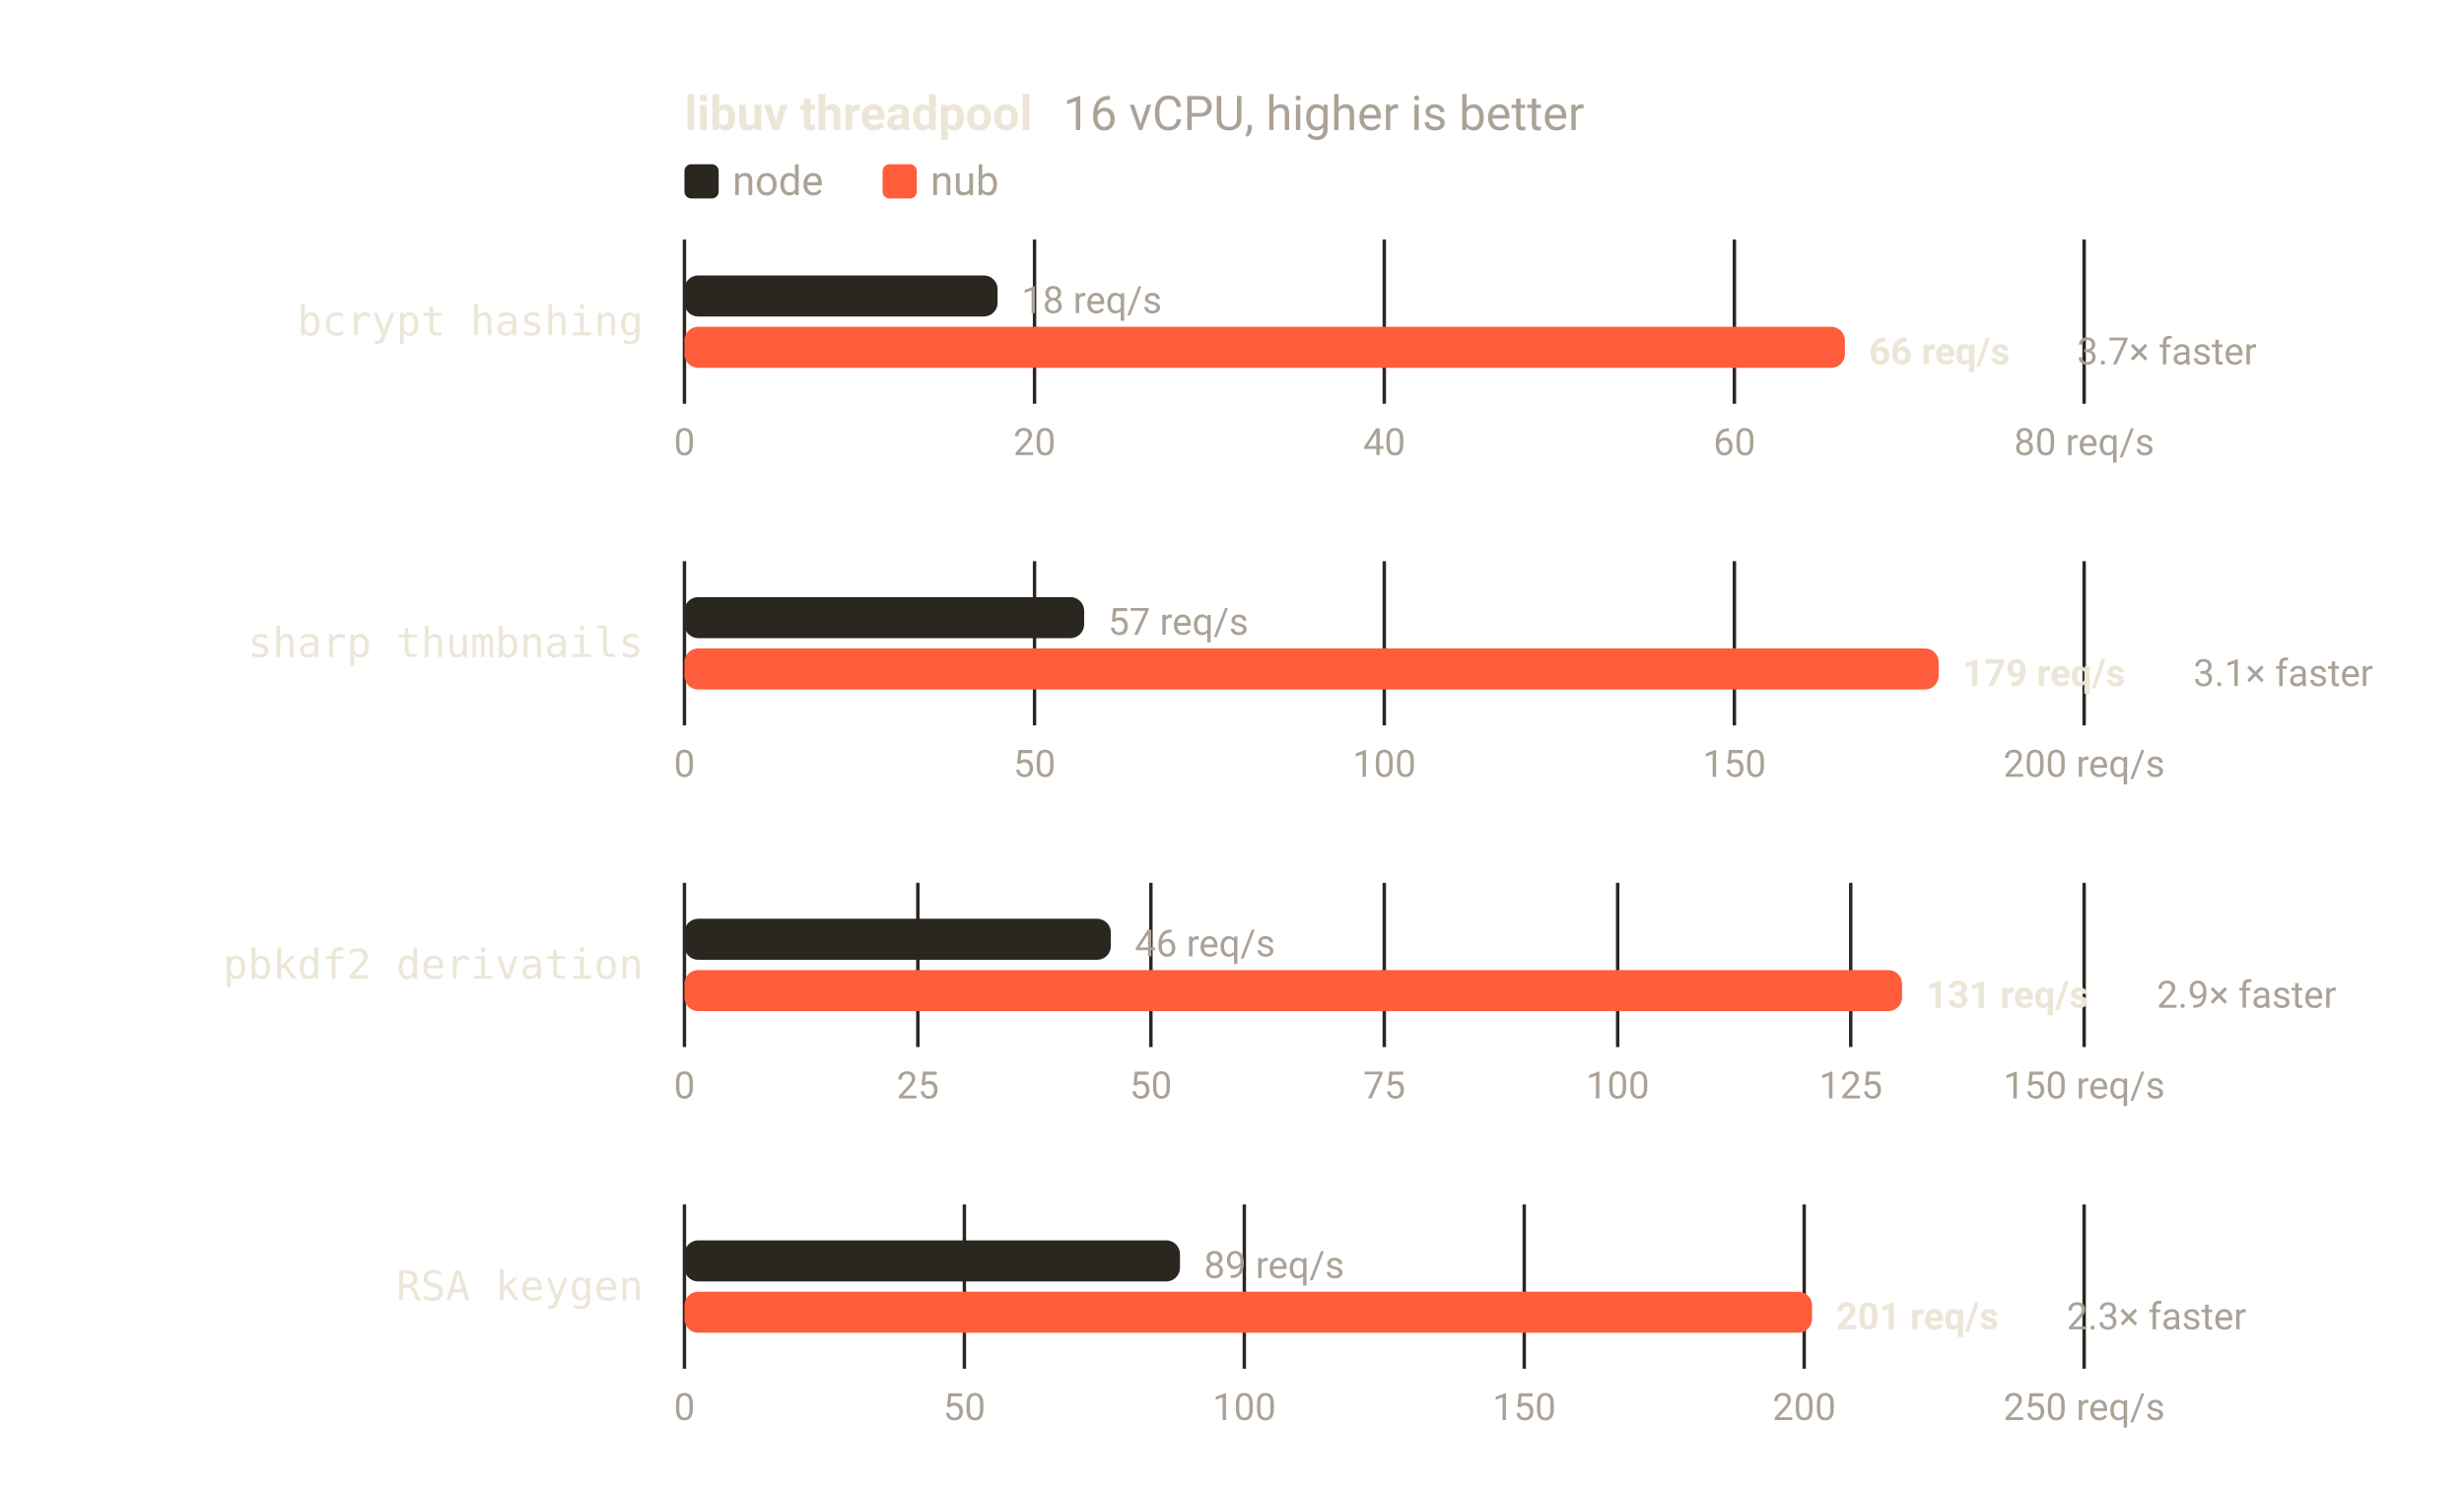
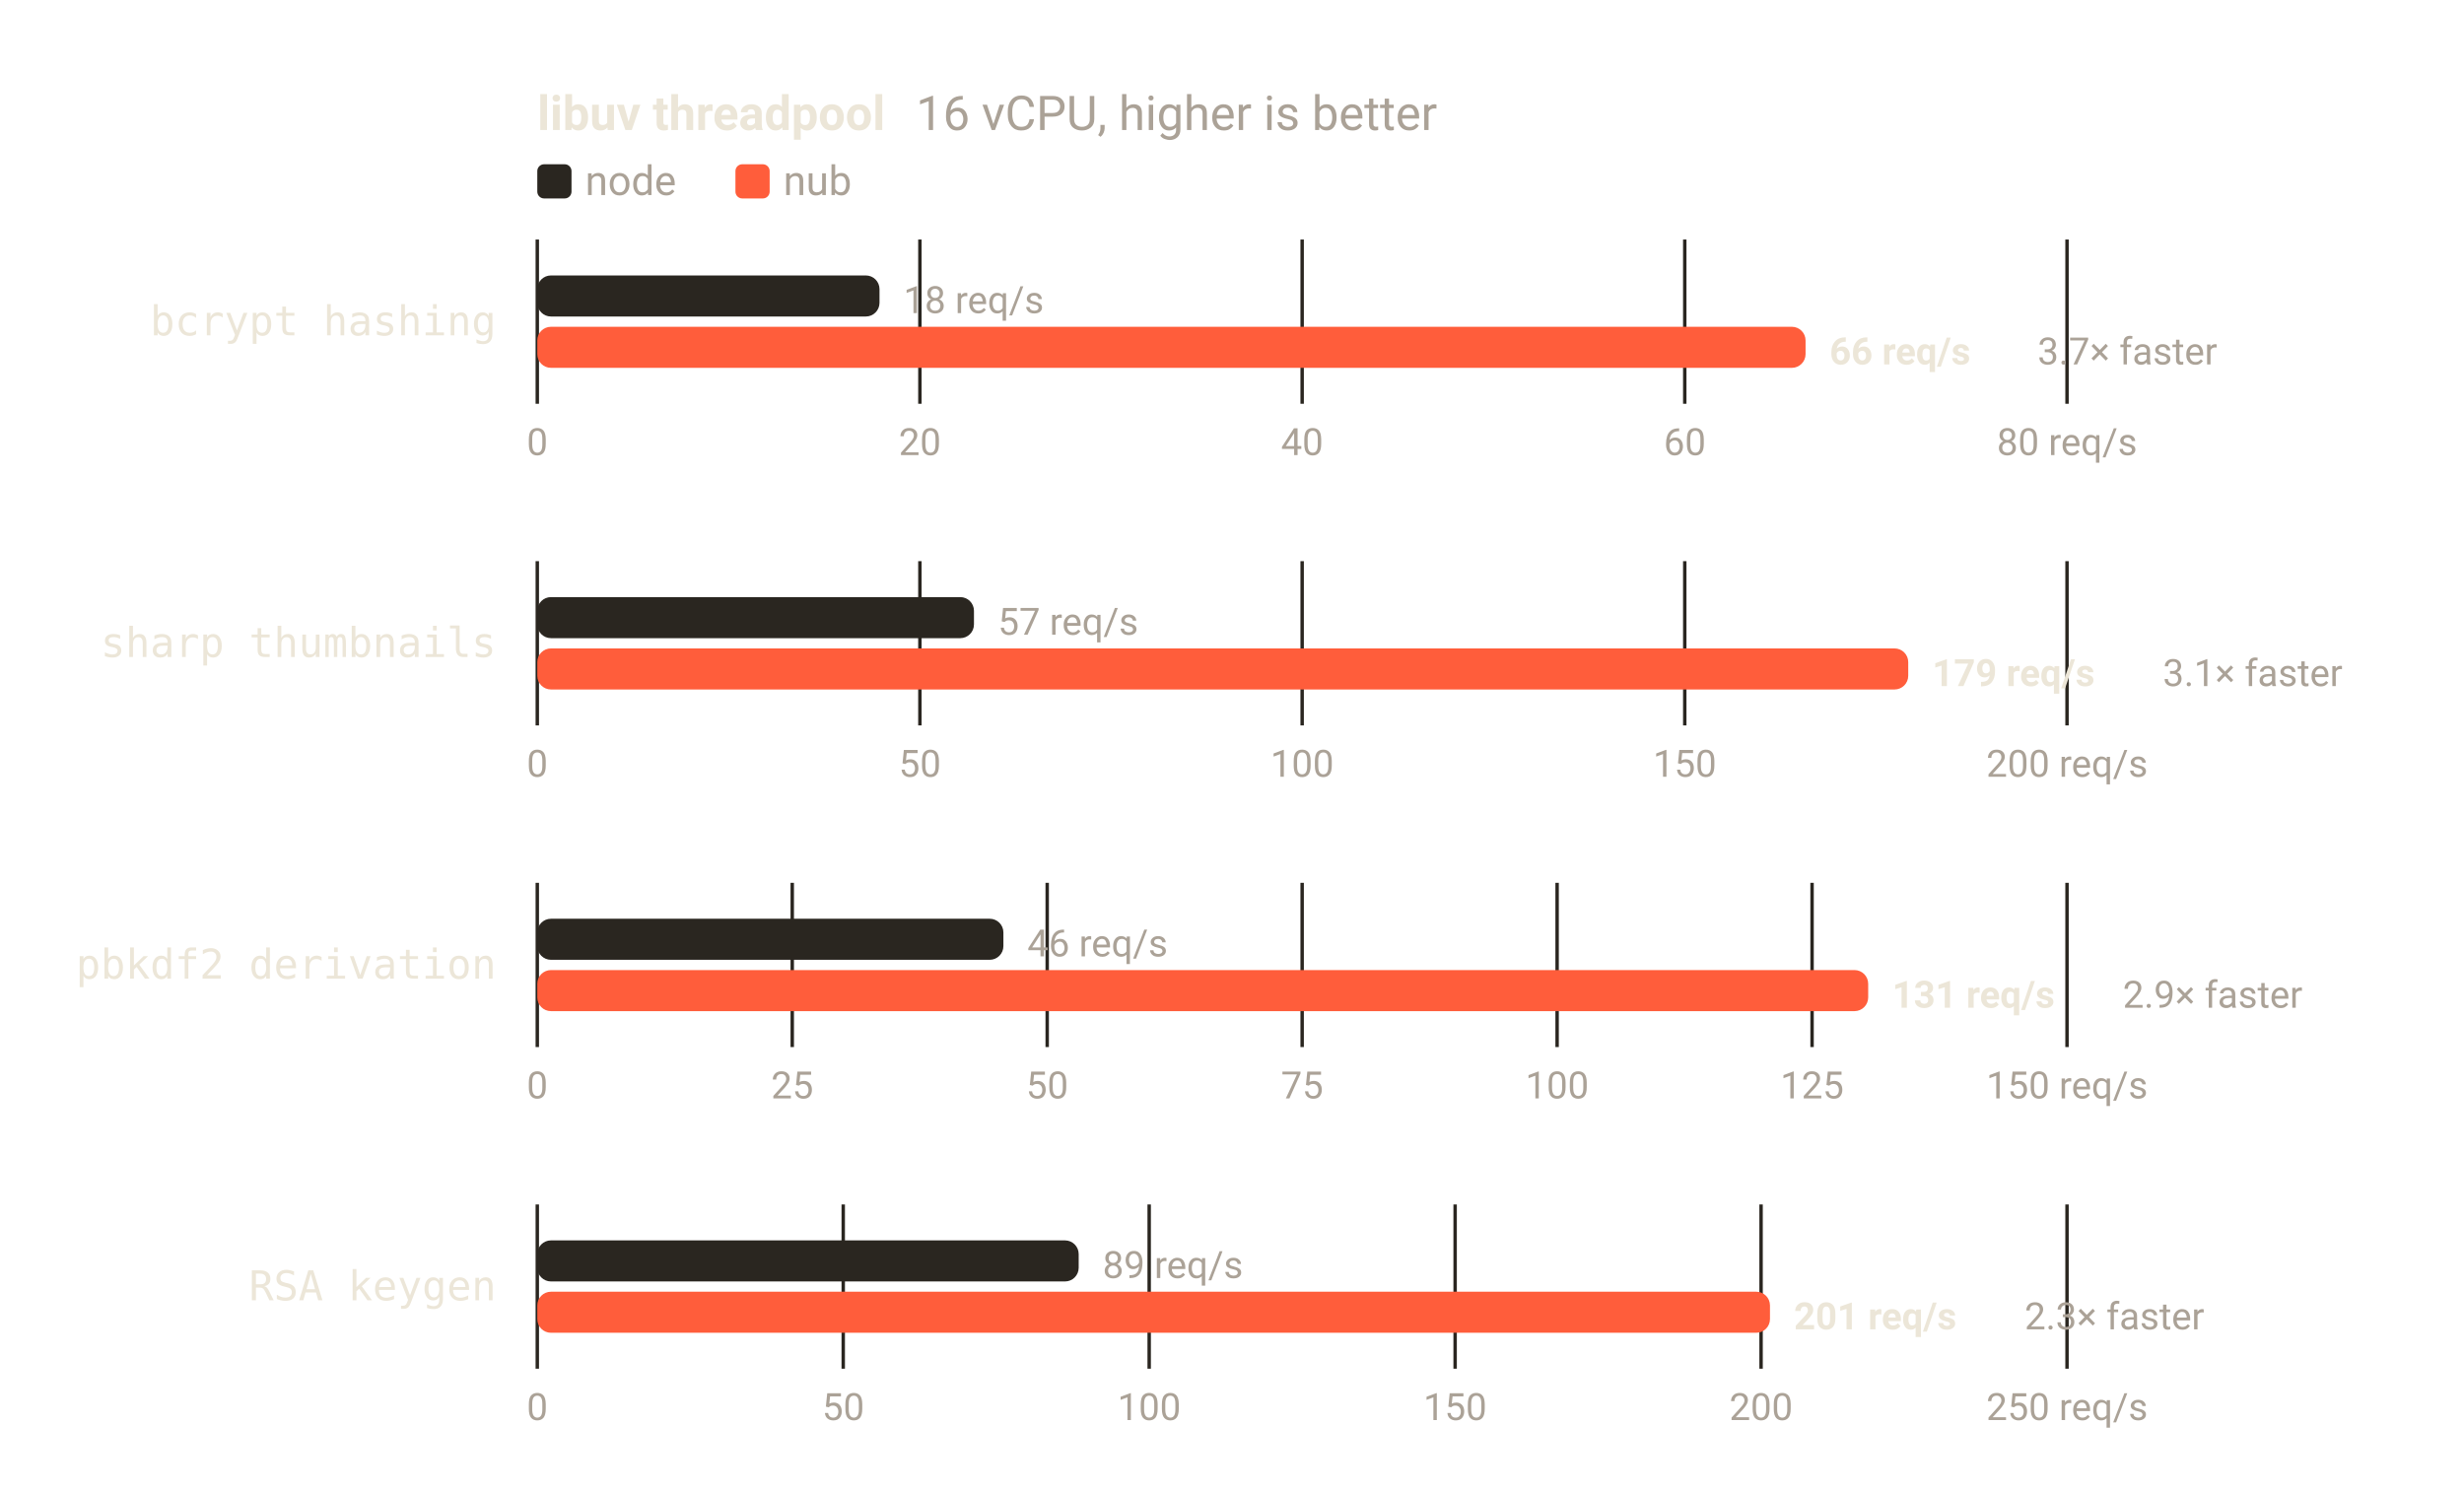
<svg xmlns="http://www.w3.org/2000/svg" width="720" height="436" viewBox="0 0 720 436" font-family="'Encode Sans', ui-sans-serif, system-ui, -apple-system, 'Segoe UI', Roboto, sans-serif" font-size="13">
-   <text x="200" y="38" fill="#ece6d8" font-weight="700" font-size="14">libuv threadpool<tspan dx="9" fill="#aba297" font-weight="400">16 vCPU, higher is better</tspan>
+   <text x="157" y="38" fill="#ece6d8" font-weight="700" font-size="14">libuv threadpool<tspan dx="9" fill="#aba297" font-weight="400">16 vCPU, higher is better</tspan>
  </text>
-   <rect x="200" y="48" width="10" height="10" rx="2" fill="#2a2620" />
-   <text x="214" y="57" fill="#aba297" font-size="12">node</text>
-   <rect x="257.9" y="48" width="10" height="10" rx="2" fill="#ff5d3b" />
-   <text x="271.9" y="57" fill="#aba297" font-size="12">nub</text>
-   <line x1="200.0" y1="70" x2="200.0" y2="118" stroke="#2a2620" stroke-width="1" />
-   <text x="200.0" y="133" text-anchor="middle" fill="#aba297" font-size="11">0</text>
-   <line x1="302.3" y1="70" x2="302.3" y2="118" stroke="#2a2620" stroke-width="1" />
-   <text x="302.3" y="133" text-anchor="middle" fill="#aba297" font-size="11">20</text>
-   <line x1="404.5" y1="70" x2="404.5" y2="118" stroke="#2a2620" stroke-width="1" />
-   <text x="404.5" y="133" text-anchor="middle" fill="#aba297" font-size="11">40</text>
-   <line x1="506.8" y1="70" x2="506.8" y2="118" stroke="#2a2620" stroke-width="1" />
-   <text x="506.8" y="133" text-anchor="middle" fill="#aba297" font-size="11">60</text>
-   <line x1="609.0" y1="70" x2="609.0" y2="118" stroke="#2a2620" stroke-width="1" />
-   <text x="609.0" y="133" text-anchor="middle" fill="#aba297" font-size="11">80 req/s</text>
-   <text x="188" y="98" text-anchor="end" fill="#ece6d8" font-family="'Geist Mono', ui-monospace, SFMono-Regular, Menlo, monospace" font-size="12">bcrypt hashing</text>
-   <rect x="200" y="80.5" width="91.5" height="12" rx="4" fill="#2a2620" />
-   <text x="298.5" y="91.5" fill="#aba297" font-size="11">18 req/s</text>
-   <rect x="200" y="95.5" width="339.1" height="12" rx="4" fill="#ff5d3b" />
-   <text x="546.1" y="106.5" fill="#ece6d8" font-weight="700" font-size="11">66 req/s</text>
-   <text x="606.9" y="106.5" fill="#aba297" font-size="11">3.7× faster</text>
-   <line x1="200.0" y1="164" x2="200.0" y2="212" stroke="#2a2620" stroke-width="1" />
-   <text x="200.0" y="227" text-anchor="middle" fill="#aba297" font-size="11">0</text>
-   <line x1="302.3" y1="164" x2="302.3" y2="212" stroke="#2a2620" stroke-width="1" />
-   <text x="302.3" y="227" text-anchor="middle" fill="#aba297" font-size="11">50</text>
-   <line x1="404.5" y1="164" x2="404.5" y2="212" stroke="#2a2620" stroke-width="1" />
-   <text x="404.5" y="227" text-anchor="middle" fill="#aba297" font-size="11">100</text>
-   <line x1="506.8" y1="164" x2="506.8" y2="212" stroke="#2a2620" stroke-width="1" />
-   <text x="506.8" y="227" text-anchor="middle" fill="#aba297" font-size="11">150</text>
-   <line x1="609.0" y1="164" x2="609.0" y2="212" stroke="#2a2620" stroke-width="1" />
-   <text x="609.0" y="227" text-anchor="middle" fill="#aba297" font-size="11">200 req/s</text>
-   <text x="188" y="192" text-anchor="end" fill="#ece6d8" font-family="'Geist Mono', ui-monospace, SFMono-Regular, Menlo, monospace" font-size="12">sharp thumbnails</text>
-   <rect x="200" y="174.5" width="116.8" height="12" rx="4" fill="#2a2620" />
-   <text x="323.8" y="185.5" fill="#aba297" font-size="11">57 req/s</text>
-   <rect x="200" y="189.5" width="366.5" height="12" rx="4" fill="#ff5d3b" />
-   <text x="573.5" y="200.5" fill="#ece6d8" font-weight="700" font-size="11">179 req/s</text>
-   <text x="640.9" y="200.5" fill="#aba297" font-size="11">3.1× faster</text>
-   <line x1="200.0" y1="258" x2="200.0" y2="306" stroke="#2a2620" stroke-width="1" />
-   <text x="200.0" y="321" text-anchor="middle" fill="#aba297" font-size="11">0</text>
-   <line x1="268.2" y1="258" x2="268.2" y2="306" stroke="#2a2620" stroke-width="1" />
-   <text x="268.2" y="321" text-anchor="middle" fill="#aba297" font-size="11">25</text>
-   <line x1="336.3" y1="258" x2="336.3" y2="306" stroke="#2a2620" stroke-width="1" />
-   <text x="336.3" y="321" text-anchor="middle" fill="#aba297" font-size="11">50</text>
-   <line x1="404.5" y1="258" x2="404.5" y2="306" stroke="#2a2620" stroke-width="1" />
-   <text x="404.5" y="321" text-anchor="middle" fill="#aba297" font-size="11">75</text>
-   <line x1="472.7" y1="258" x2="472.7" y2="306" stroke="#2a2620" stroke-width="1" />
-   <text x="472.7" y="321" text-anchor="middle" fill="#aba297" font-size="11">100</text>
-   <line x1="540.8" y1="258" x2="540.8" y2="306" stroke="#2a2620" stroke-width="1" />
-   <text x="540.8" y="321" text-anchor="middle" fill="#aba297" font-size="11">125</text>
-   <line x1="609.0" y1="258" x2="609.0" y2="306" stroke="#2a2620" stroke-width="1" />
-   <text x="609.0" y="321" text-anchor="middle" fill="#aba297" font-size="11">150 req/s</text>
-   <text x="188" y="286" text-anchor="end" fill="#ece6d8" font-family="'Geist Mono', ui-monospace, SFMono-Regular, Menlo, monospace" font-size="12">pbkdf2 derivation</text>
-   <rect x="200" y="268.5" width="124.6" height="12" rx="4" fill="#2a2620" />
-   <text x="331.6" y="279.5" fill="#aba297" font-size="11">46 req/s</text>
-   <rect x="200" y="283.5" width="355.8" height="12" rx="4" fill="#ff5d3b" />
-   <text x="562.8" y="294.5" fill="#ece6d8" font-weight="700" font-size="11">131 req/s</text>
-   <text x="630.2" y="294.5" fill="#aba297" font-size="11">2.9× faster</text>
-   <line x1="200.0" y1="352" x2="200.0" y2="400" stroke="#2a2620" stroke-width="1" />
-   <text x="200.0" y="415" text-anchor="middle" fill="#aba297" font-size="11">0</text>
-   <line x1="281.8" y1="352" x2="281.8" y2="400" stroke="#2a2620" stroke-width="1" />
-   <text x="281.8" y="415" text-anchor="middle" fill="#aba297" font-size="11">50</text>
-   <line x1="363.6" y1="352" x2="363.6" y2="400" stroke="#2a2620" stroke-width="1" />
-   <text x="363.6" y="415" text-anchor="middle" fill="#aba297" font-size="11">100</text>
-   <line x1="445.4" y1="352" x2="445.4" y2="400" stroke="#2a2620" stroke-width="1" />
-   <text x="445.4" y="415" text-anchor="middle" fill="#aba297" font-size="11">150</text>
-   <line x1="527.2" y1="352" x2="527.2" y2="400" stroke="#2a2620" stroke-width="1" />
-   <text x="527.2" y="415" text-anchor="middle" fill="#aba297" font-size="11">200</text>
-   <line x1="609.0" y1="352" x2="609.0" y2="400" stroke="#2a2620" stroke-width="1" />
-   <text x="609.0" y="415" text-anchor="middle" fill="#aba297" font-size="11">250 req/s</text>
-   <text x="188" y="380" text-anchor="end" fill="#ece6d8" font-family="'Geist Mono', ui-monospace, SFMono-Regular, Menlo, monospace" font-size="12">RSA keygen</text>
-   <rect x="200" y="362.5" width="144.8" height="12" rx="4" fill="#2a2620" />
-   <text x="351.8" y="373.5" fill="#aba297" font-size="11">89 req/s</text>
-   <rect x="200" y="377.5" width="329.5" height="12" rx="4" fill="#ff5d3b" />
-   <text x="536.5" y="388.5" fill="#ece6d8" font-weight="700" font-size="11">201 req/s</text>
-   <text x="603.9" y="388.5" fill="#aba297" font-size="11">2.3× faster</text>
+   <rect x="157" y="48" width="10" height="10" rx="2" fill="#2a2620" />
+   <text x="171" y="57" fill="#aba297" font-size="12">node</text>
+   <rect x="214.9" y="48" width="10" height="10" rx="2" fill="#ff5d3b" />
+   <text x="228.9" y="57" fill="#aba297" font-size="12">nub</text>
+   <line x1="157.0" y1="70" x2="157.0" y2="118" stroke="#2a2620" stroke-width="1" />
+   <text x="157.0" y="133" text-anchor="middle" fill="#aba297" font-size="11">0</text>
+   <line x1="268.8" y1="70" x2="268.8" y2="118" stroke="#2a2620" stroke-width="1" />
+   <text x="268.8" y="133" text-anchor="middle" fill="#aba297" font-size="11">20</text>
+   <line x1="380.5" y1="70" x2="380.5" y2="118" stroke="#2a2620" stroke-width="1" />
+   <text x="380.5" y="133" text-anchor="middle" fill="#aba297" font-size="11">40</text>
+   <line x1="492.3" y1="70" x2="492.3" y2="118" stroke="#2a2620" stroke-width="1" />
+   <text x="492.3" y="133" text-anchor="middle" fill="#aba297" font-size="11">60</text>
+   <line x1="604.0" y1="70" x2="604.0" y2="118" stroke="#2a2620" stroke-width="1" />
+   <text x="604.0" y="133" text-anchor="middle" fill="#aba297" font-size="11">80 req/s</text>
+   <text x="145" y="98" text-anchor="end" fill="#ece6d8" font-family="'Geist Mono', ui-monospace, SFMono-Regular, Menlo, monospace" font-size="12">bcrypt hashing</text>
+   <rect x="157" y="80.5" width="100.0" height="12" rx="4" fill="#2a2620" />
+   <text x="264.0" y="91.5" fill="#aba297" font-size="11">18 req/s</text>
+   <rect x="157" y="95.5" width="370.6" height="12" rx="4" fill="#ff5d3b" />
+   <text x="534.6" y="106.5" fill="#ece6d8" font-weight="700" font-size="11">66 req/s</text>
+   <text x="595.4" y="106.5" fill="#aba297" font-size="11">3.7× faster</text>
+   <line x1="157.0" y1="164" x2="157.0" y2="212" stroke="#2a2620" stroke-width="1" />
+   <text x="157.0" y="227" text-anchor="middle" fill="#aba297" font-size="11">0</text>
+   <line x1="268.8" y1="164" x2="268.8" y2="212" stroke="#2a2620" stroke-width="1" />
+   <text x="268.8" y="227" text-anchor="middle" fill="#aba297" font-size="11">50</text>
+   <line x1="380.5" y1="164" x2="380.5" y2="212" stroke="#2a2620" stroke-width="1" />
+   <text x="380.5" y="227" text-anchor="middle" fill="#aba297" font-size="11">100</text>
+   <line x1="492.3" y1="164" x2="492.3" y2="212" stroke="#2a2620" stroke-width="1" />
+   <text x="492.3" y="227" text-anchor="middle" fill="#aba297" font-size="11">150</text>
+   <line x1="604.0" y1="164" x2="604.0" y2="212" stroke="#2a2620" stroke-width="1" />
+   <text x="604.0" y="227" text-anchor="middle" fill="#aba297" font-size="11">200 req/s</text>
+   <text x="145" y="192" text-anchor="end" fill="#ece6d8" font-family="'Geist Mono', ui-monospace, SFMono-Regular, Menlo, monospace" font-size="12">sharp thumbnails</text>
+   <rect x="157" y="174.5" width="127.6" height="12" rx="4" fill="#2a2620" />
+   <text x="291.6" y="185.5" fill="#aba297" font-size="11">57 req/s</text>
+   <rect x="157" y="189.5" width="400.6" height="12" rx="4" fill="#ff5d3b" />
+   <text x="564.6" y="200.5" fill="#ece6d8" font-weight="700" font-size="11">179 req/s</text>
+   <text x="632.0" y="200.5" fill="#aba297" font-size="11">3.1× faster</text>
+   <line x1="157.0" y1="258" x2="157.0" y2="306" stroke="#2a2620" stroke-width="1" />
+   <text x="157.0" y="321" text-anchor="middle" fill="#aba297" font-size="11">0</text>
+   <line x1="231.5" y1="258" x2="231.5" y2="306" stroke="#2a2620" stroke-width="1" />
+   <text x="231.5" y="321" text-anchor="middle" fill="#aba297" font-size="11">25</text>
+   <line x1="306.0" y1="258" x2="306.0" y2="306" stroke="#2a2620" stroke-width="1" />
+   <text x="306.0" y="321" text-anchor="middle" fill="#aba297" font-size="11">50</text>
+   <line x1="380.5" y1="258" x2="380.5" y2="306" stroke="#2a2620" stroke-width="1" />
+   <text x="380.5" y="321" text-anchor="middle" fill="#aba297" font-size="11">75</text>
+   <line x1="455.0" y1="258" x2="455.0" y2="306" stroke="#2a2620" stroke-width="1" />
+   <text x="455.0" y="321" text-anchor="middle" fill="#aba297" font-size="11">100</text>
+   <line x1="529.5" y1="258" x2="529.5" y2="306" stroke="#2a2620" stroke-width="1" />
+   <text x="529.5" y="321" text-anchor="middle" fill="#aba297" font-size="11">125</text>
+   <line x1="604.0" y1="258" x2="604.0" y2="306" stroke="#2a2620" stroke-width="1" />
+   <text x="604.0" y="321" text-anchor="middle" fill="#aba297" font-size="11">150 req/s</text>
+   <text x="145" y="286" text-anchor="end" fill="#ece6d8" font-family="'Geist Mono', ui-monospace, SFMono-Regular, Menlo, monospace" font-size="12">pbkdf2 derivation</text>
+   <rect x="157" y="268.5" width="136.2" height="12" rx="4" fill="#2a2620" />
+   <text x="300.2" y="279.5" fill="#aba297" font-size="11">46 req/s</text>
+   <rect x="157" y="283.5" width="388.9" height="12" rx="4" fill="#ff5d3b" />
+   <text x="552.9" y="294.5" fill="#ece6d8" font-weight="700" font-size="11">131 req/s</text>
+   <text x="620.3" y="294.5" fill="#aba297" font-size="11">2.9× faster</text>
+   <line x1="157.0" y1="352" x2="157.0" y2="400" stroke="#2a2620" stroke-width="1" />
+   <text x="157.0" y="415" text-anchor="middle" fill="#aba297" font-size="11">0</text>
+   <line x1="246.4" y1="352" x2="246.4" y2="400" stroke="#2a2620" stroke-width="1" />
+   <text x="246.4" y="415" text-anchor="middle" fill="#aba297" font-size="11">50</text>
+   <line x1="335.8" y1="352" x2="335.8" y2="400" stroke="#2a2620" stroke-width="1" />
+   <text x="335.8" y="415" text-anchor="middle" fill="#aba297" font-size="11">100</text>
+   <line x1="425.2" y1="352" x2="425.2" y2="400" stroke="#2a2620" stroke-width="1" />
+   <text x="425.2" y="415" text-anchor="middle" fill="#aba297" font-size="11">150</text>
+   <line x1="514.6" y1="352" x2="514.6" y2="400" stroke="#2a2620" stroke-width="1" />
+   <text x="514.6" y="415" text-anchor="middle" fill="#aba297" font-size="11">200</text>
+   <line x1="604.0" y1="352" x2="604.0" y2="400" stroke="#2a2620" stroke-width="1" />
+   <text x="604.0" y="415" text-anchor="middle" fill="#aba297" font-size="11">250 req/s</text>
+   <text x="145" y="380" text-anchor="end" fill="#ece6d8" font-family="'Geist Mono', ui-monospace, SFMono-Regular, Menlo, monospace" font-size="12">RSA keygen</text>
+   <rect x="157" y="362.5" width="158.2" height="12" rx="4" fill="#2a2620" />
+   <text x="322.2" y="373.5" fill="#aba297" font-size="11">89 req/s</text>
+   <rect x="157" y="377.5" width="360.2" height="12" rx="4" fill="#ff5d3b" />
+   <text x="524.2" y="388.5" fill="#ece6d8" font-weight="700" font-size="11">201 req/s</text>
+   <text x="591.6" y="388.5" fill="#aba297" font-size="11">2.3× faster</text>
</svg>
